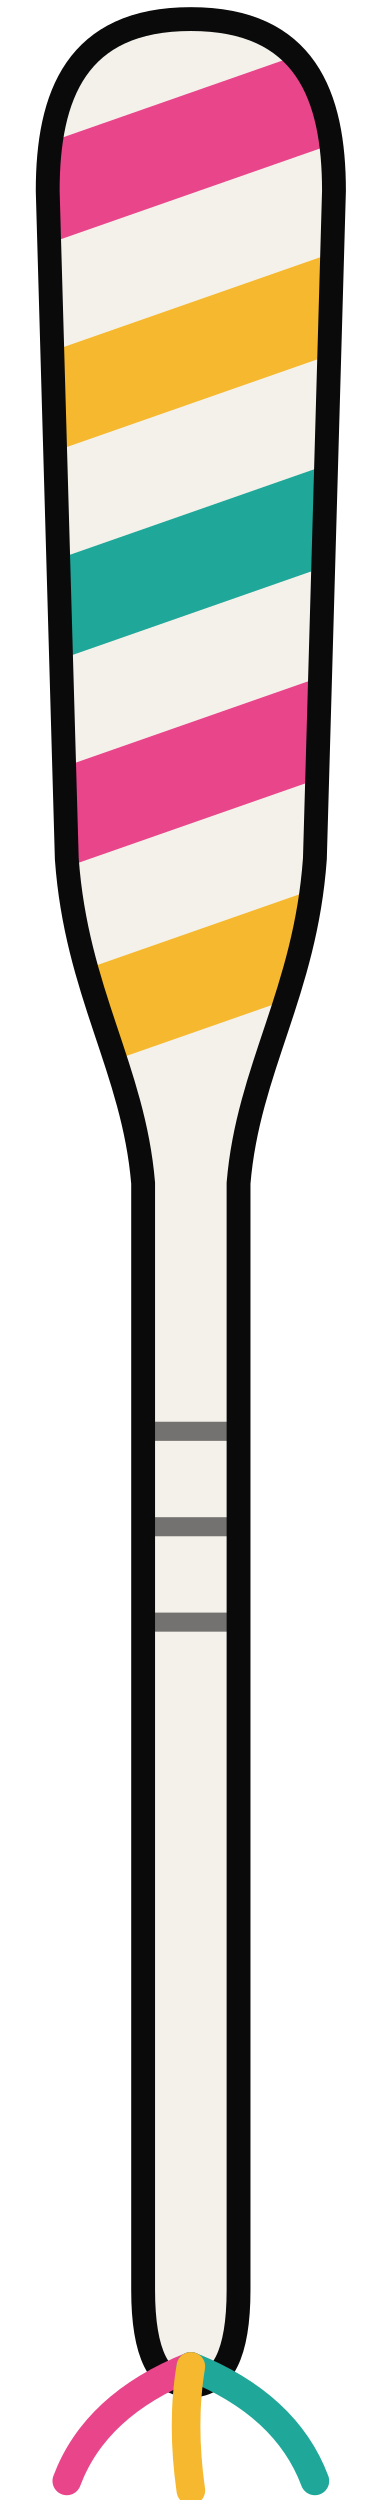
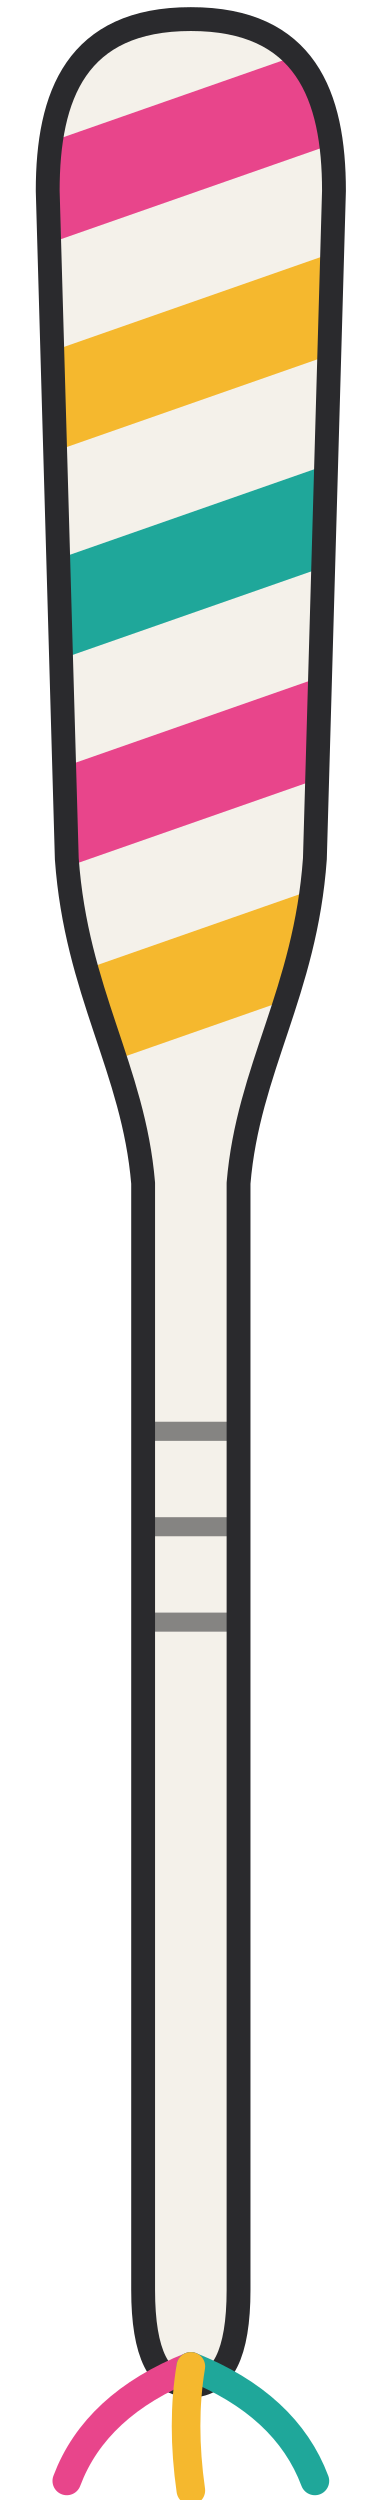
<svg xmlns="http://www.w3.org/2000/svg" viewBox="0 0 40 262" width="40" height="262">
  <defs>
    <clipPath id="stick">
      <path d="M20 2 C32 2 35 10 35 20 L33 90 C32 104 26 112 25 124 L25 240 Q25 250 20 250 Q15 250 15 240 L15 124 C14 112 8 104 7 90 L5 20 C5 10 8 2 20 2 Z" />
    </clipPath>
  </defs>
  <g clip-path="url(#stick)">
    <rect x="0" y="0" width="40" height="262" fill="#F4F1EA" />
    <path d="M0 22 L40 8" stroke="#E8458B" stroke-width="10" />
    <path d="M0 44 L40 30" stroke="#F5B82E" stroke-width="10" />
    <path d="M0 66 L40 52" stroke="#1FA79A" stroke-width="10" />
    <path d="M0 88 L40 74" stroke="#E8458B" stroke-width="10" />
    <path d="M0 110 L40 96" stroke="#F5B82E" stroke-width="10" />
-     <path d="M12 150 h16 M12 160 h16 M12 170 h16" stroke="#0A0A0B" stroke-width="2" stroke-opacity=".55" />
+     <path d="M12 150 h16 M12 160 h16 M12 170 h16" stroke="#2A2A2D" stroke-width="2" stroke-opacity=".55" />
  </g>
-   <path d="M20 2 C32 2 35 10 35 20 L33 90 C32 104 26 112 25 124 L25 240 Q25 250 20 250 Q15 250 15 240 L15 124 C14 112 8 104 7 90 L5 20 C5 10 8 2 20 2 Z" fill="none" stroke="#0A0A0B" stroke-width="2.5" stroke-linejoin="round" />
+   <path d="M20 2 C32 2 35 10 35 20 L33 90 C32 104 26 112 25 124 L25 240 Q25 250 20 250 Q15 250 15 240 L15 124 C14 112 8 104 7 90 L5 20 C5 10 8 2 20 2 Z" fill="none" stroke="#2A2A2D" stroke-width="2.5" stroke-linejoin="round" />
  <path d="M20 248 Q10 252 7 260" fill="none" stroke="#E8458B" stroke-width="3" stroke-linecap="round" />
  <path d="M20 248 Q30 252 33 260" fill="none" stroke="#1FA79A" stroke-width="3" stroke-linecap="round" />
  <path d="M20 248 Q19 254 20 261" fill="none" stroke="#F5B82E" stroke-width="3" stroke-linecap="round" />
</svg>
